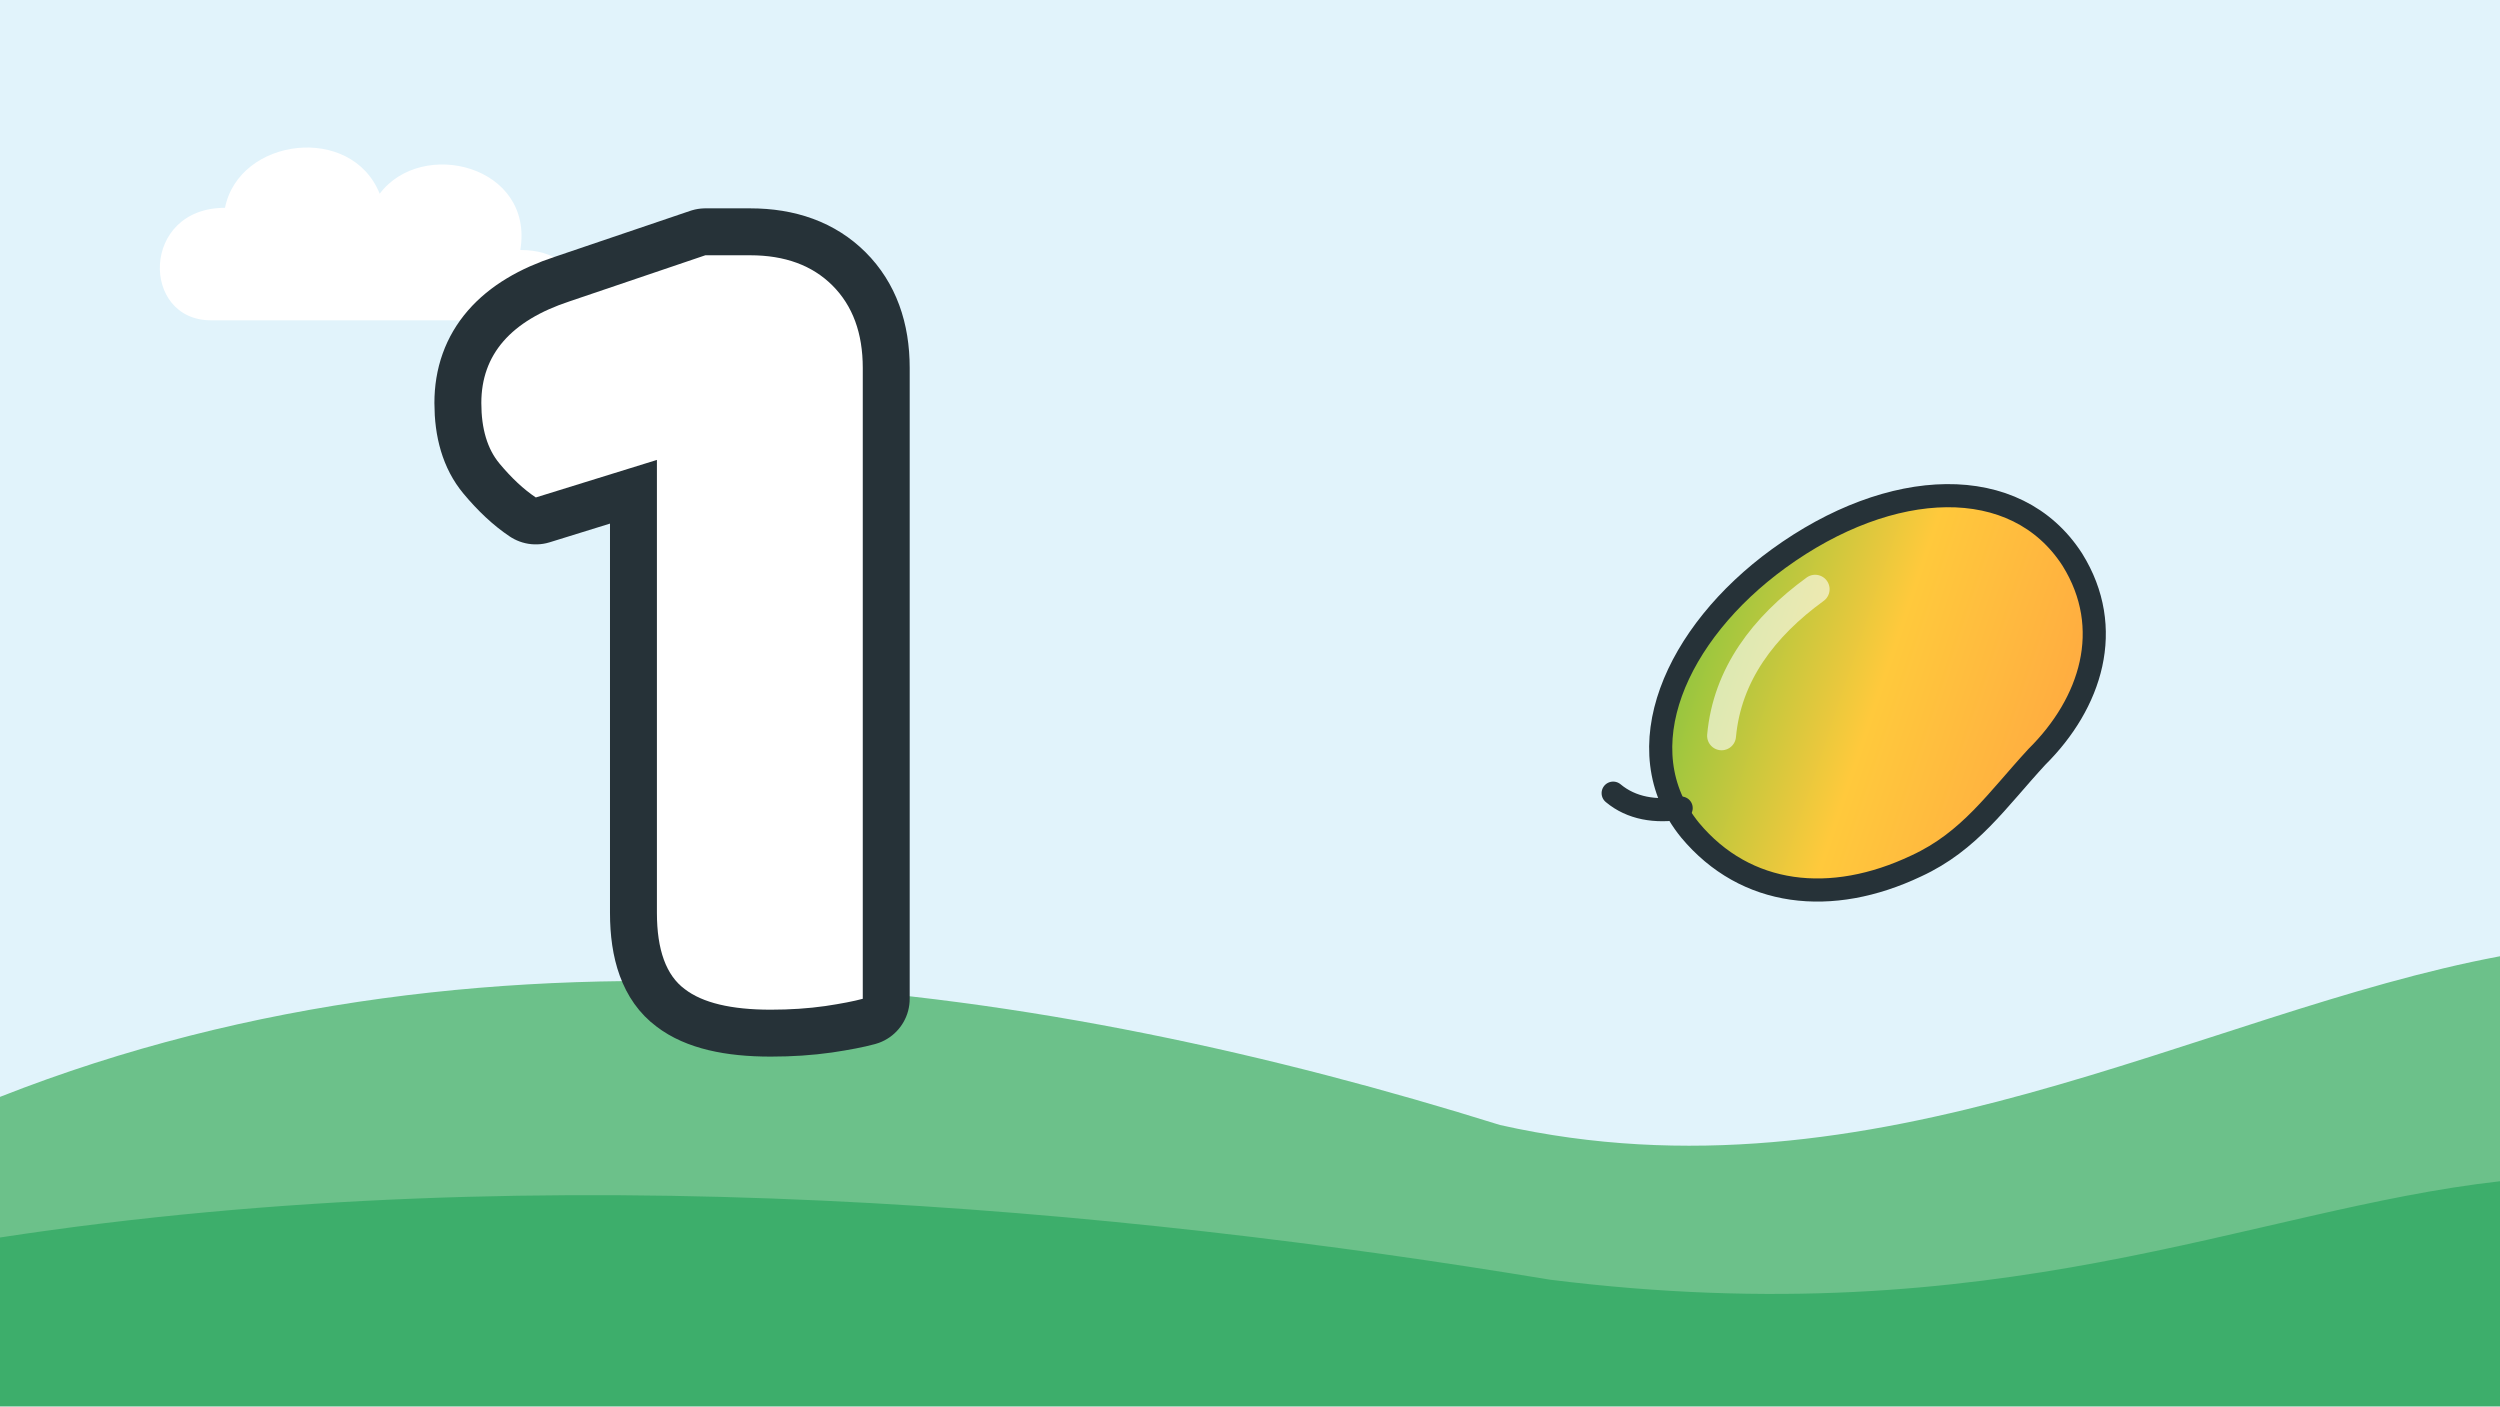
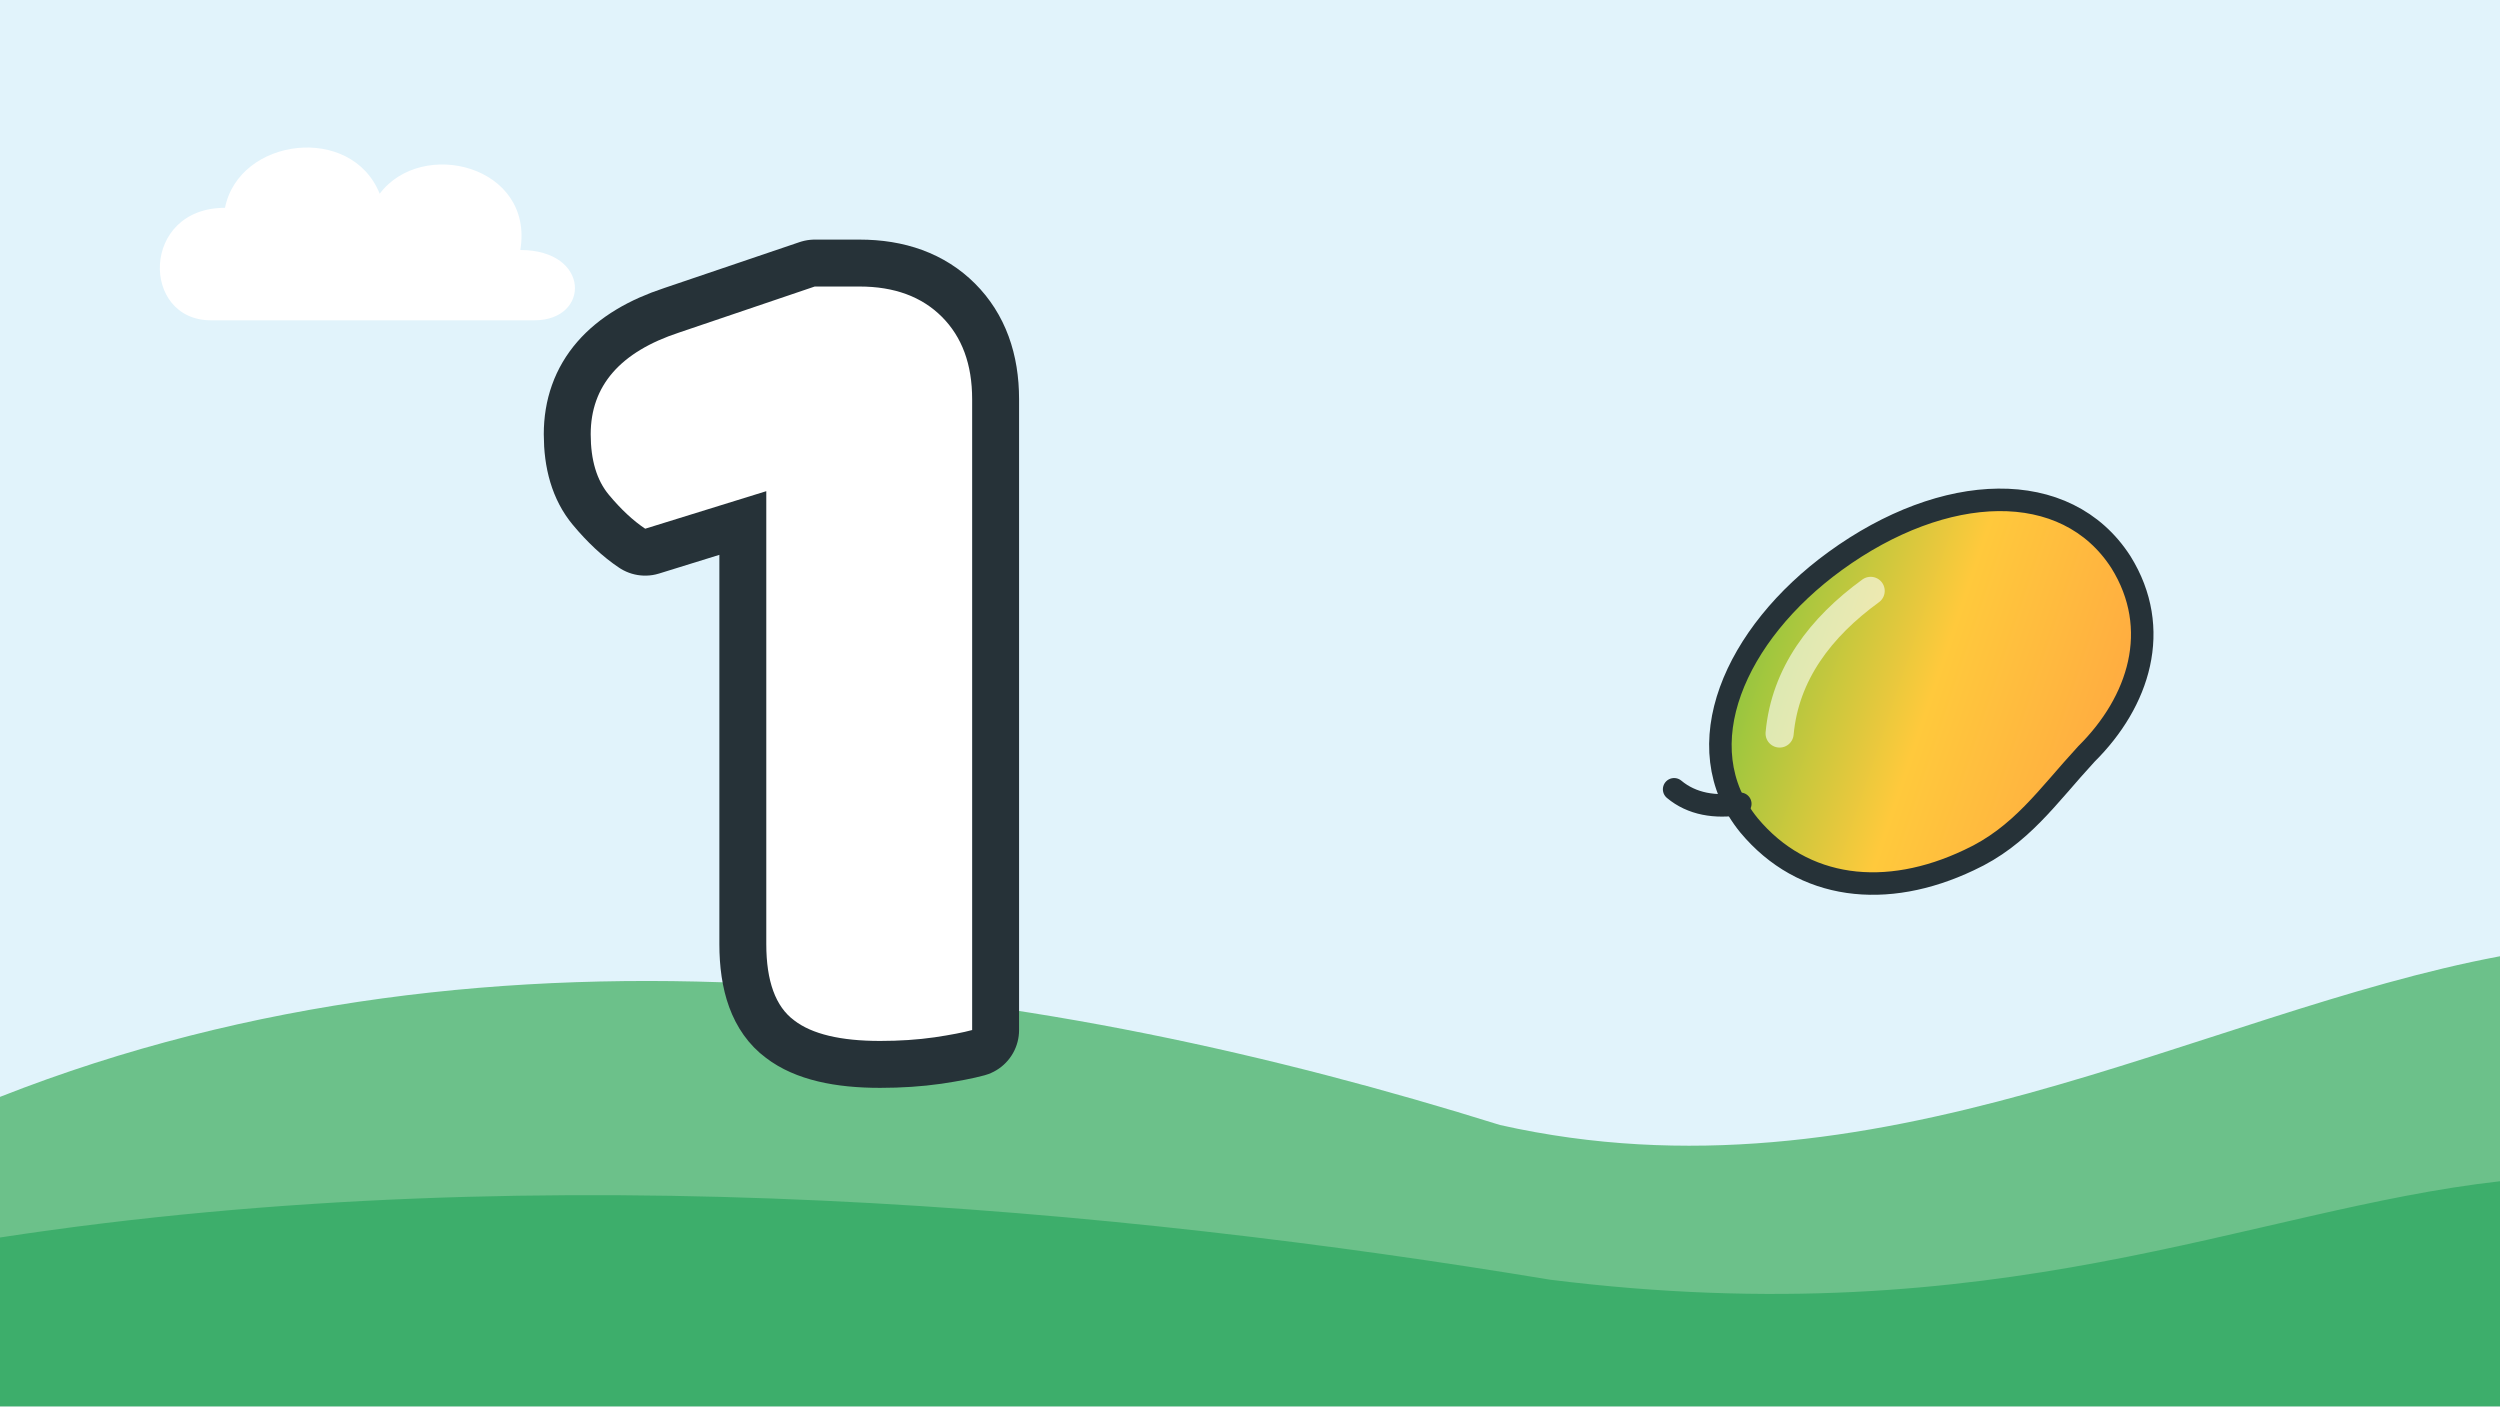
<svg xmlns="http://www.w3.org/2000/svg" viewBox="0 0 320 180" width="320" height="180">
  <defs>
    <linearGradient id="mangoSkin" x1="0" y1="0" x2="1" y2="1">
      <stop offset="0.12" stop-color="#8DC63F" />
      <stop offset="0.5" stop-color="#FFC93C" />
      <stop offset="1" stop-color="#FF9F43" />
    </linearGradient>
    <g id="mango" stroke="#263238" stroke-linejoin="round" stroke-linecap="round">
      <g transform="rotate(-28 50 52)">
        <path d="M10 54C9 36 28 25 50 25C74 25 92 37 91 55C90 69 79 77 66 79C56 81 48 84 38 82C22 79 11 69 10 54Z" fill="url(#mangoSkin)" stroke-width="4" />
        <path d="M24 44C31 36 41 33 52 33" fill="none" stroke="#FFFFFF" stroke-opacity=".6" stroke-width="5" />
        <path d="M11 50C7 48 4 45 3 41" fill="none" stroke-width="4" />
      </g>
    </g>
  </defs>
  <rect width="320" height="180" fill="#E1F3FB" />
  <path transform="translate(18 14) scale(0.9)" d="M10 30C0 30 0 14 12 14C14 4 30 2 34 12C40 4 56 8 54 20C64 20 64 30 56 30Z" fill="#FFFFFF" />
  <path d="M0 140.4C64 115.2 134.4 126 192 144C240 154.8 281.6 129.6 320 122.4V180H0Z" fill="#6CC18A" />
  <path d="M0 158.4C70.4 147.6 144 154.8 198.4 163.8C256 171 288 154.8 320 151.2V180H0Z" fill="#3DAE6B" />
-   <g transform="translate(60.06 128) scale(1.55)" fill="#FFFFFF" stroke="#263238" stroke-width="7.75" stroke-linejoin="round" paint-order="stroke">
+   <g transform="translate(74.06 132) scale(1.55)" fill="#FFFFFF" stroke="#263238" stroke-width="7.75" stroke-linejoin="round" paint-order="stroke">
    <path transform="translate(0 0)" d="M32.5-52.2L32.5-13.1L15.5-13.1L15.5-44.6L5.5-41.5Q4-42.5 2.5-44.3Q1-46.1 1-49.3L1-49.3Q1-55.3 8.3-57.7L8.3-57.7L19.5-61.5L23.2-61.5Q27.5-61.5 30-59Q32.5-56.5 32.5-52.2L32.5-52.2ZM15.5-7.2L15.5-26.4L32.5-26.4L32.5-0.1Q31.4 0.2 29.4 0.5Q27.3 0.8 24.9 0.8L24.9 0.8Q20 0.8 17.8-0.9Q15.5-2.6 15.5-7.2L15.5-7.2Z" />
  </g>
-   <use href="#mango" transform="translate(202.2 49.2) scale(0.74) rotate(-8 50 50)" />
+   <use href="#mango" transform="translate(210.12 50.12) scale(0.72) rotate(-8 50 50)" />
</svg>
